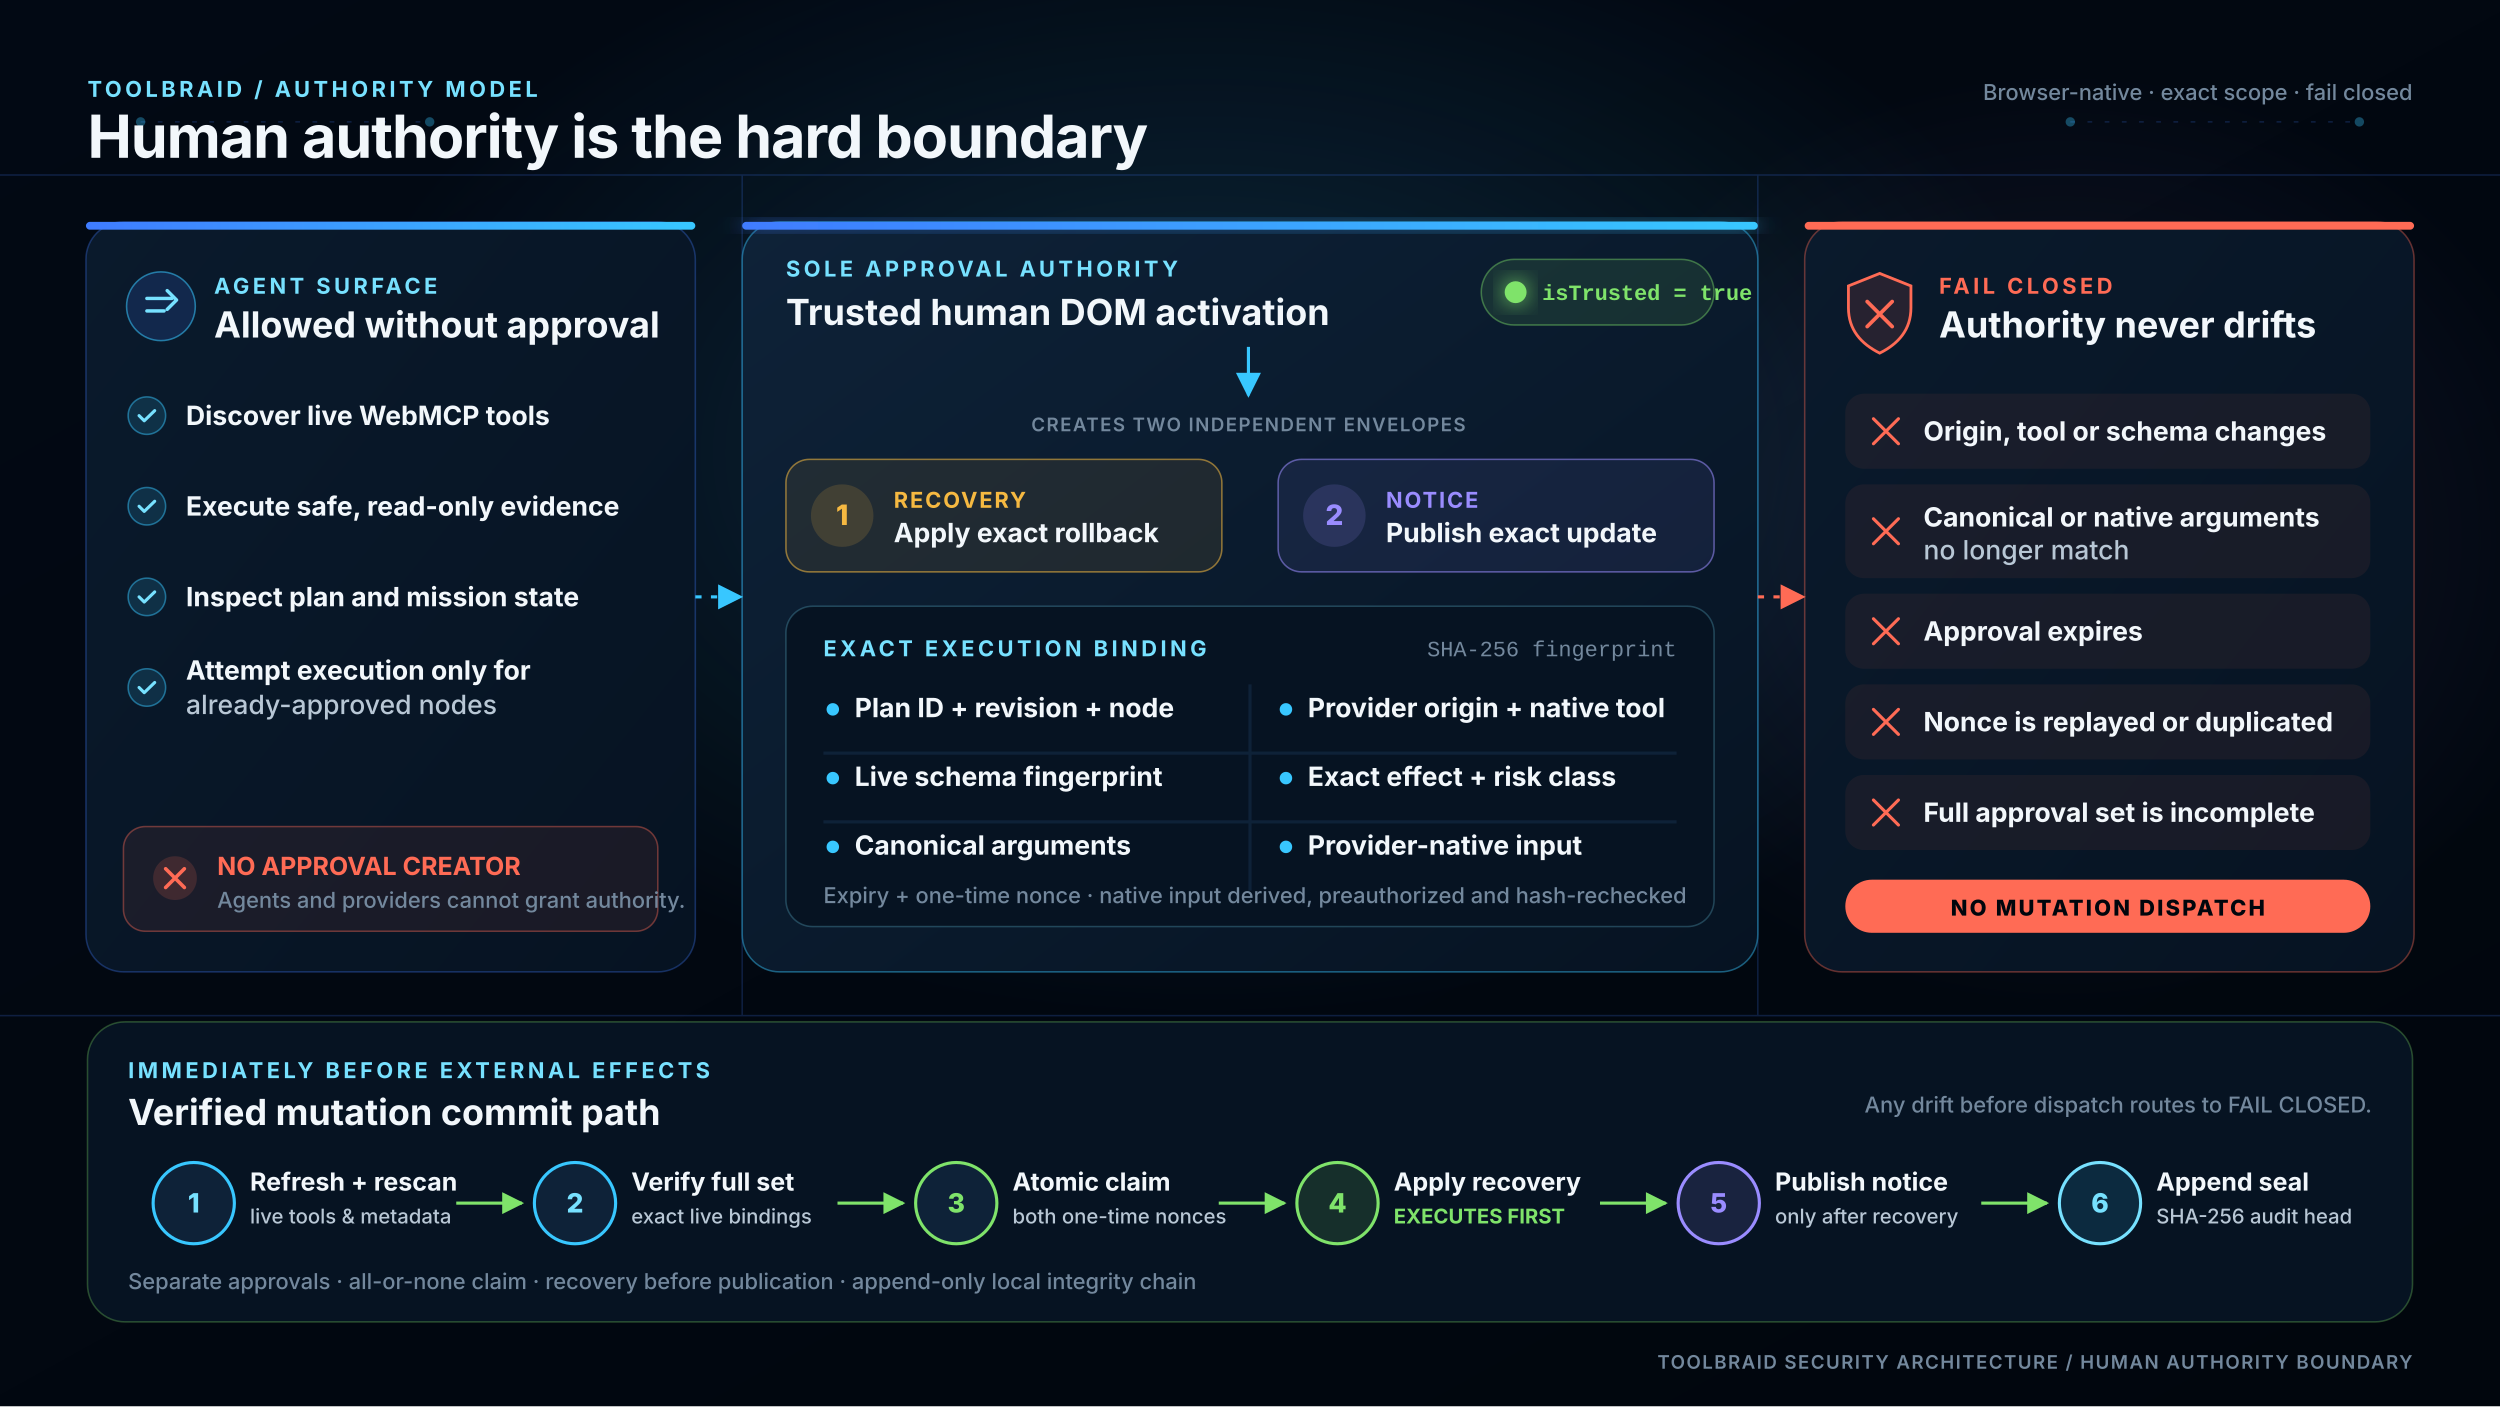
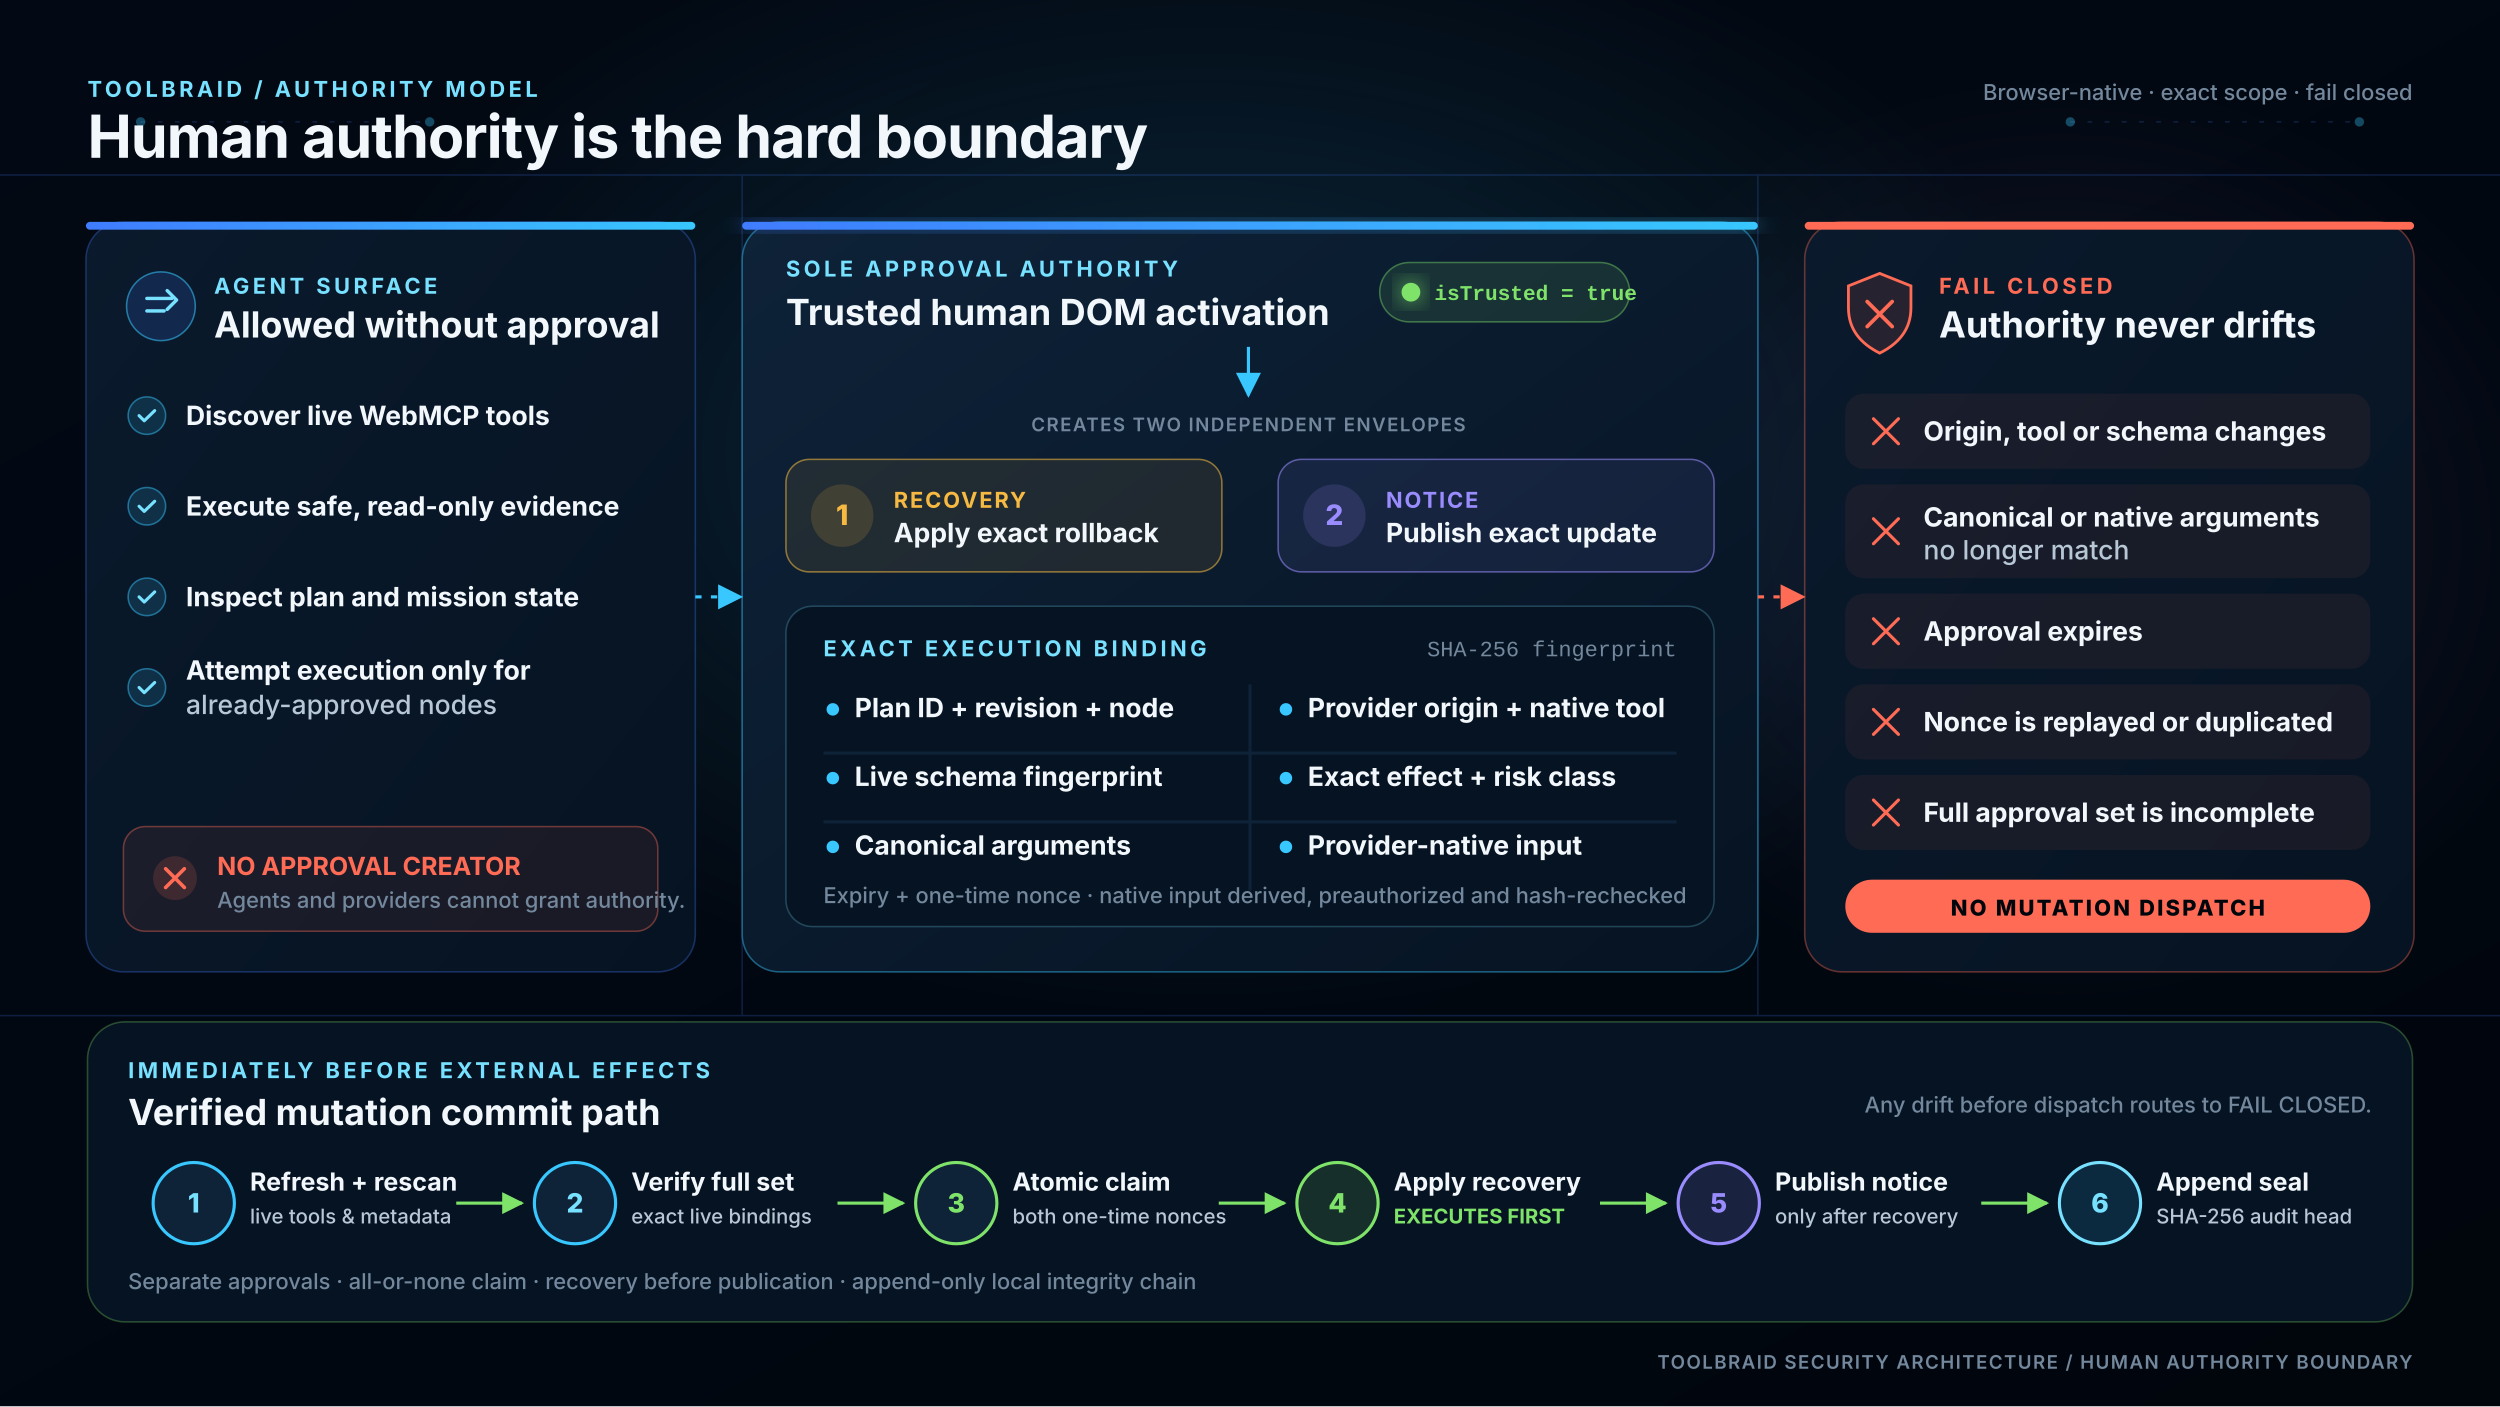
<svg xmlns="http://www.w3.org/2000/svg" width="1600" height="900" viewBox="0 0 1600 900" role="img" aria-labelledby="title desc">
  <defs>
    <linearGradient id="background" x1="0" y1="0" x2="1" y2="1">
      <stop offset="0" stop-color="#020914" />
      <stop offset="1" stop-color="#01060d" />
    </linearGradient>
    <linearGradient id="surface" x1="0" y1="0" x2="1" y2="1">
      <stop offset="0" stop-color="#0a1a2c" />
      <stop offset="1" stop-color="#061322" />
    </linearGradient>
    <linearGradient id="surfaceStrong" x1="0" y1="0" x2="1" y2="1">
      <stop offset="0" stop-color="#0e2238" />
      <stop offset="1" stop-color="#061322" />
    </linearGradient>
    <linearGradient id="authority" x1="0" y1="0" x2="1" y2="0">
      <stop offset="0" stop-color="#3f7cff" />
      <stop offset="1" stop-color="#38c7ff" />
    </linearGradient>
    <linearGradient id="execution" x1="0" y1="0" x2="1" y2="0">
      <stop offset="0" stop-color="#38c7ff" />
      <stop offset="0.55" stop-color="#7fe36a" />
      <stop offset="1" stop-color="#77e1ff" />
    </linearGradient>
    <radialGradient id="cyanGlow" cx="50%" cy="50%" r="50%">
      <stop offset="0" stop-color="#38c7ff" stop-opacity="0.18" />
      <stop offset="1" stop-color="#38c7ff" stop-opacity="0" />
    </radialGradient>
    <radialGradient id="purpleGlow" cx="50%" cy="50%" r="50%">
      <stop offset="0" stop-color="#9a8cff" stop-opacity="0.12" />
      <stop offset="1" stop-color="#9a8cff" stop-opacity="0" />
    </radialGradient>
    <filter id="softGlow" x="-50%" y="-50%" width="200%" height="200%">
      <feGaussianBlur stdDeviation="7" result="blur" />
      <feMerge>
        <feMergeNode in="blur" />
        <feMergeNode in="SourceGraphic" />
      </feMerge>
    </filter>
    <marker id="arrowCyan" viewBox="0 0 10 10" refX="9" refY="5" markerWidth="8" markerHeight="8" orient="auto">
      <path d="M 0 0 L 10 5 L 0 10 z" fill="#38c7ff" />
    </marker>
    <marker id="arrowGreen" viewBox="0 0 10 10" refX="9" refY="5" markerWidth="7" markerHeight="7" orient="auto">
      <path d="M 0 0 L 10 5 L 0 10 z" fill="#7fe36a" />
    </marker>
    <marker id="arrowRed" viewBox="0 0 10 10" refX="9" refY="5" markerWidth="8" markerHeight="8" orient="auto">
      <path d="M 0 0 L 10 5 L 0 10 z" fill="#ff6b55" />
    </marker>
    <style>
      .sans { font-family: Inter, ui-sans-serif, -apple-system, BlinkMacSystemFont, "Segoe UI", sans-serif; }
      .mono { font-family: "SFMono-Regular", Consolas, "Liberation Mono", monospace; }
      .title { fill: #f2f7fb; font-size: 38px; font-weight: 700; letter-spacing: -0.7px; }
      .subtitle { fill: #b8c7d5; font-size: 18px; font-weight: 400; }
      .eyebrow { fill: #77e1ff; font-size: 14px; font-weight: 700; letter-spacing: 2.2px; }
      .panelTitle { fill: #f2f7fb; font-size: 23px; font-weight: 700; }
      .body { fill: #b8c7d5; font-size: 17px; font-weight: 500; }
      .bodyStrong { fill: #f2f7fb; font-size: 17px; font-weight: 650; }
      .small { fill: #73889d; font-size: 14px; font-weight: 500; }
      .micro { fill: #73889d; font-size: 12px; font-weight: 600; letter-spacing: 0.9px; }
      .stepTitle { fill: #f2f7fb; font-size: 16px; font-weight: 700; }
      .stepDetail { fill: #b8c7d5; font-size: 13px; font-weight: 500; }
    </style>
  </defs>
  <rect width="1600" height="900" fill="url(#background)" />
  <ellipse cx="770" cy="290" rx="570" ry="360" fill="url(#cyanGlow)" />
  <ellipse cx="1320" cy="345" rx="340" ry="300" fill="url(#purpleGlow)" />
  <g opacity="0.2" stroke="#3f7cff" stroke-width="1">
    <path d="M0 112H1600M0 650H1600M475 112V650M1125 112V650" />
    <path d="M90 78H275M1325 78H1510" stroke-dasharray="3 8" />
  </g>
  <g fill="#38c7ff" opacity="0.34">
    <circle cx="90" cy="78" r="3" />
    <circle cx="275" cy="78" r="3" />
    <circle cx="1325" cy="78" r="3" />
    <circle cx="1510" cy="78" r="3" />
  </g>
  <g class="sans">
    <text x="56" y="62" class="eyebrow">TOOLBRAID / AUTHORITY MODEL</text>
    <text x="56" y="101" class="title">Human authority is the hard boundary</text>
    <text x="1544" y="64" text-anchor="end" class="small">Browser-native · exact scope · fail closed</text>
    <g aria-label="Agent permissions" transform="translate(-1 0)">
      <rect x="56" y="142" width="390" height="480" rx="24" fill="url(#surface)" stroke="#3f7cff" stroke-opacity="0.32" />
      <rect x="56" y="142" width="390" height="5" rx="2.5" fill="url(#authority)" />
      <g transform="translate(82 174)">
        <circle cx="22" cy="22" r="22" fill="#3f7cff" fill-opacity="0.16" stroke="#38c7ff" stroke-opacity="0.55" />
        <path d="M13 17h16M13 25h11M26 12l6 6-6 6" fill="none" stroke="#77e1ff" stroke-width="2.2" stroke-linecap="round" stroke-linejoin="round" />
      </g>
      <text x="138" y="188" class="eyebrow">AGENT SURFACE</text>
      <text x="138" y="216" class="panelTitle">Allowed without approval</text>
      <g transform="translate(82 253)">
        <g>
          <circle cx="13" cy="13" r="12" fill="#38c7ff" fill-opacity="0.14" stroke="#38c7ff" stroke-opacity="0.48" />
          <path d="m8 13 3.3 3.3L18 9.8" fill="none" stroke="#77e1ff" stroke-width="2" stroke-linecap="round" stroke-linejoin="round" />
          <text x="38" y="19" class="bodyStrong">Discover live WebMCP tools</text>
        </g>
        <g transform="translate(0 58)">
          <circle cx="13" cy="13" r="12" fill="#38c7ff" fill-opacity="0.14" stroke="#38c7ff" stroke-opacity="0.48" />
          <path d="m8 13 3.3 3.3L18 9.8" fill="none" stroke="#77e1ff" stroke-width="2" stroke-linecap="round" stroke-linejoin="round" />
          <text x="38" y="19" class="bodyStrong">Execute safe, read-only evidence</text>
        </g>
        <g transform="translate(0 116)">
          <circle cx="13" cy="13" r="12" fill="#38c7ff" fill-opacity="0.14" stroke="#38c7ff" stroke-opacity="0.48" />
          <path d="m8 13 3.3 3.3L18 9.8" fill="none" stroke="#77e1ff" stroke-width="2" stroke-linecap="round" stroke-linejoin="round" />
          <text x="38" y="19" class="bodyStrong">Inspect plan and mission state</text>
        </g>
        <g transform="translate(0 174)">
          <circle cx="13" cy="13" r="12" fill="#38c7ff" fill-opacity="0.14" stroke="#38c7ff" stroke-opacity="0.48" />
          <path d="m8 13 3.3 3.3L18 9.8" fill="none" stroke="#77e1ff" stroke-width="2" stroke-linecap="round" stroke-linejoin="round" />
          <text x="38" y="8" class="bodyStrong">Attempt execution only for</text>
          <text x="38" y="30" class="body">already-approved nodes</text>
        </g>
      </g>
      <rect x="80" y="529" width="342" height="67" rx="14" fill="#ff6b55" fill-opacity="0.08" stroke="#ff6b55" stroke-opacity="0.4" />
      <g transform="translate(98 547)">
        <circle cx="15" cy="15" r="14" fill="#ff6b55" fill-opacity="0.16" />
        <path d="M9 9l12 12M21 9 9 21" fill="none" stroke="#ff6b55" stroke-width="2.3" stroke-linecap="round" />
        <text x="42" y="13" fill="#ff6b55" font-size="16" font-weight="750">NO APPROVAL CREATOR</text>
        <text x="42" y="34" class="small">Agents and providers cannot grant authority.</text>
      </g>
    </g>
    <g aria-label="Trusted human approval gate" transform="translate(-1 0)">
      <rect x="476" y="142" width="650" height="480" rx="24" fill="url(#surfaceStrong)" stroke="#38c7ff" stroke-opacity="0.44" />
      <rect x="476" y="142" width="650" height="5" rx="2.5" fill="url(#authority)" filter="url(#softGlow)" />
      <text x="504" y="177" class="eyebrow">SOLE APPROVAL AUTHORITY</text>
      <text x="504" y="208" class="panelTitle">Trusted human DOM activation</text>
-       <g transform="translate(949 166)">
-         <rect width="149" height="42" rx="21" fill="#7fe36a" fill-opacity="0.11" stroke="#7fe36a" stroke-opacity="0.42" />
-         <circle cx="22" cy="21" r="7" fill="#7fe36a" filter="url(#softGlow)" />
-         <text x="39" y="26" fill="#7fe36a" font-size="14" font-weight="700" class="mono">isTrusted = true</text>
+       <g transform="translate(884 168)">
+         <rect width="160" height="38" rx="19" fill="#7fe36a" fill-opacity="0.11" stroke="#7fe36a" stroke-opacity="0.42" />
+         <circle cx="20" cy="19" r="6" fill="#7fe36a" filter="url(#softGlow)" />
+         <text x="35" y="24" fill="#7fe36a" font-size="13.5" font-weight="700" class="mono">isTrusted = true</text>
      </g>
      <path d="M800 222v31" stroke="#38c7ff" stroke-width="2" marker-end="url(#arrowCyan)" />
      <text x="800" y="276" text-anchor="middle" class="micro">CREATES TWO INDEPENDENT ENVELOPES</text>
      <g transform="translate(504 294)">
        <rect width="279" height="72" rx="15" fill="#f6b941" fill-opacity="0.09" stroke="#f6b941" stroke-opacity="0.55" />
        <circle cx="36" cy="36" r="20" fill="#f6b941" fill-opacity="0.15" />
        <text x="36" y="42" text-anchor="middle" fill="#f6b941" font-size="18" font-weight="800">1</text>
        <text x="69" y="31" fill="#f6b941" font-size="14" font-weight="750" letter-spacing="1.2">RECOVERY</text>
        <text x="69" y="53" class="bodyStrong">Apply exact rollback</text>
      </g>
      <g transform="translate(819 294)">
        <rect width="279" height="72" rx="15" fill="#9a8cff" fill-opacity="0.09" stroke="#9a8cff" stroke-opacity="0.55" />
        <circle cx="36" cy="36" r="20" fill="#9a8cff" fill-opacity="0.15" />
        <text x="36" y="42" text-anchor="middle" fill="#9a8cff" font-size="18" font-weight="800">2</text>
        <text x="69" y="31" fill="#9a8cff" font-size="14" font-weight="750" letter-spacing="1.2">NOTICE</text>
        <text x="69" y="53" class="bodyStrong">Publish exact update</text>
      </g>
      <rect x="504" y="388" width="594" height="205" rx="17" fill="#061322" stroke="#77e1ff" stroke-opacity="0.24" />
      <text x="528" y="420" class="eyebrow">EXACT EXECUTION BINDING</text>
      <text x="1074" y="420" text-anchor="end" class="small mono">SHA-256 fingerprint</text>
      <path d="M801 438v132M528 482h546M528 526h546" stroke="#0e2238" stroke-width="2" />
      <g transform="translate(528 447)">
        <circle cx="6" cy="7" r="4" fill="#38c7ff" />
        <text x="20" y="12" class="bodyStrong">Plan ID + revision + node</text>
        <circle cx="296" cy="7" r="4" fill="#38c7ff" />
        <text x="310" y="12" class="bodyStrong">Provider origin + native tool</text>
      </g>
      <g transform="translate(528 491)">
        <circle cx="6" cy="7" r="4" fill="#38c7ff" />
        <text x="20" y="12" class="bodyStrong">Live schema fingerprint</text>
        <circle cx="296" cy="7" r="4" fill="#38c7ff" />
        <text x="310" y="12" class="bodyStrong">Exact effect + risk class</text>
      </g>
      <g transform="translate(528 535)">
        <circle cx="6" cy="7" r="4" fill="#38c7ff" />
        <text x="20" y="12" class="bodyStrong">Canonical arguments</text>
        <circle cx="296" cy="7" r="4" fill="#38c7ff" />
        <text x="310" y="12" class="bodyStrong">Provider-native input</text>
      </g>
      <text x="528" y="578" class="small">Expiry + one-time nonce · native input derived, preauthorized and hash-rechecked</text>
    </g>
    <g aria-label="Fail-closed conditions" transform="translate(-1 0)">
      <rect x="1156" y="142" width="390" height="480" rx="24" fill="url(#surface)" stroke="#ff6b55" stroke-opacity="0.38" />
      <rect x="1156" y="142" width="390" height="5" rx="2.5" fill="#ff6b55" />
      <g transform="translate(1182 174)">
        <path d="M22 1 42 9v14c0 14-8 23-20 29C10 46 2 37 2 23V9z" fill="#ff6b55" fill-opacity="0.12" stroke="#ff6b55" stroke-width="1.8" />
        <path d="m14 19 16 16M30 19 14 35" fill="none" stroke="#ff6b55" stroke-width="2.4" stroke-linecap="round" />
      </g>
      <text x="1242" y="188" fill="#ff6b55" font-size="14" font-weight="750" letter-spacing="2.2">FAIL CLOSED</text>
      <text x="1242" y="216" class="panelTitle">Authority never drifts</text>
      <g transform="translate(1182 252)">
        <g>
          <rect width="336" height="48" rx="12" fill="#ff6b55" fill-opacity="0.07" />
          <path d="M18 16l16 16M34 16 18 32" stroke="#ff6b55" stroke-width="2" stroke-linecap="round" />
          <text x="50" y="30" class="bodyStrong">Origin, tool or schema changes</text>
        </g>
        <g transform="translate(0 58)">
          <rect width="336" height="60" rx="12" fill="#ff6b55" fill-opacity="0.07" />
          <path d="M18 22l16 16M34 22 18 38" stroke="#ff6b55" stroke-width="2" stroke-linecap="round" />
          <text x="50" y="27" class="bodyStrong">Canonical or native arguments</text>
          <text x="50" y="48" class="body">no longer match</text>
        </g>
        <g transform="translate(0 128)">
          <rect width="336" height="48" rx="12" fill="#ff6b55" fill-opacity="0.07" />
          <path d="M18 16l16 16M34 16 18 32" stroke="#ff6b55" stroke-width="2" stroke-linecap="round" />
          <text x="50" y="30" class="bodyStrong">Approval expires</text>
        </g>
        <g transform="translate(0 186)">
          <rect width="336" height="48" rx="12" fill="#ff6b55" fill-opacity="0.07" />
          <path d="M18 16l16 16M34 16 18 32" stroke="#ff6b55" stroke-width="2" stroke-linecap="round" />
          <text x="50" y="30" class="bodyStrong">Nonce is replayed or duplicated</text>
        </g>
        <g transform="translate(0 244)">
          <rect width="336" height="48" rx="12" fill="#ff6b55" fill-opacity="0.07" />
          <path d="M18 16l16 16M34 16 18 32" stroke="#ff6b55" stroke-width="2" stroke-linecap="round" />
          <text x="50" y="30" class="bodyStrong">Full approval set is incomplete</text>
        </g>
      </g>
      <rect x="1182" y="563" width="336" height="34" rx="17" fill="#ff6b55" />
      <text x="1350" y="586" text-anchor="middle" fill="#01060d" font-size="14" font-weight="800" letter-spacing="1.4">NO MUTATION DISPATCH</text>
    </g>
    <path d="M445 382h29" stroke="#38c7ff" stroke-width="2" stroke-dasharray="4 6" marker-end="url(#arrowCyan)" />
    <path d="M1125 382h29" stroke="#ff6b55" stroke-width="2" stroke-dasharray="4 6" marker-end="url(#arrowRed)" />
    <g aria-label="Ordered mutation commit path">
      <rect x="56" y="654" width="1488" height="192" rx="24" fill="#061322" stroke="#7fe36a" stroke-opacity="0.3" />
      <text x="82" y="690" class="eyebrow">IMMEDIATELY BEFORE EXTERNAL EFFECTS</text>
      <text x="82" y="720" class="panelTitle">Verified mutation commit path</text>
      <text x="1518" y="712" text-anchor="end" class="small">Any drift before dispatch routes to FAIL CLOSED.</text>
      <path d="M155 770H1437" stroke="url(#execution)" stroke-width="3" stroke-opacity="0.55" />
      <g transform="translate(82 744)">
        <circle cx="42" cy="26" r="26" fill="#0e2238" stroke="#38c7ff" stroke-width="2" />
        <text x="42" y="32" text-anchor="middle" fill="#77e1ff" font-size="17" font-weight="800">1</text>
        <text x="78" y="18" class="stepTitle">Refresh + rescan</text>
        <text x="78" y="39" class="stepDetail">live tools &amp; metadata</text>
      </g>
      <path d="M292 770h42" stroke="#7fe36a" stroke-width="2" marker-end="url(#arrowGreen)" />
      <g transform="translate(326 744)">
        <circle cx="42" cy="26" r="26" fill="#0e2238" stroke="#38c7ff" stroke-width="2" />
        <text x="42" y="32" text-anchor="middle" fill="#77e1ff" font-size="17" font-weight="800">2</text>
        <text x="78" y="18" class="stepTitle">Verify full set</text>
        <text x="78" y="39" class="stepDetail">exact live bindings</text>
      </g>
      <path d="M536 770h42" stroke="#7fe36a" stroke-width="2" marker-end="url(#arrowGreen)" />
      <g transform="translate(570 744)">
        <circle cx="42" cy="26" r="26" fill="#0e2238" stroke="#7fe36a" stroke-width="2" />
        <text x="42" y="32" text-anchor="middle" fill="#7fe36a" font-size="17" font-weight="800">3</text>
        <text x="78" y="18" class="stepTitle">Atomic claim</text>
        <text x="78" y="39" class="stepDetail">both one-time nonces</text>
      </g>
      <path d="M780 770h42" stroke="#7fe36a" stroke-width="2" marker-end="url(#arrowGreen)" />
      <g transform="translate(814 744)">
        <circle cx="42" cy="26" r="26" fill="#7fe36a" fill-opacity="0.14" stroke="#7fe36a" stroke-width="2" />
        <text x="42" y="32" text-anchor="middle" fill="#7fe36a" font-size="17" font-weight="800">4</text>
        <text x="78" y="18" class="stepTitle">Apply recovery</text>
        <text x="78" y="39" fill="#7fe36a" font-size="13" font-weight="700">EXECUTES FIRST</text>
      </g>
      <path d="M1024 770h42" stroke="#7fe36a" stroke-width="2" marker-end="url(#arrowGreen)" />
      <g transform="translate(1058 744)">
        <circle cx="42" cy="26" r="26" fill="#9a8cff" fill-opacity="0.13" stroke="#9a8cff" stroke-width="2" />
        <text x="42" y="32" text-anchor="middle" fill="#9a8cff" font-size="17" font-weight="800">5</text>
        <text x="78" y="18" class="stepTitle">Publish notice</text>
        <text x="78" y="39" class="stepDetail">only after recovery</text>
      </g>
      <path d="M1268 770h42" stroke="#7fe36a" stroke-width="2" marker-end="url(#arrowGreen)" />
      <g transform="translate(1302 744)">
        <circle cx="42" cy="26" r="26" fill="#38c7ff" fill-opacity="0.13" stroke="#77e1ff" stroke-width="2" />
        <text x="42" y="32" text-anchor="middle" fill="#77e1ff" font-size="17" font-weight="800">6</text>
        <text x="78" y="18" class="stepTitle">Append seal</text>
        <text x="78" y="39" class="stepDetail">SHA-256 audit head</text>
      </g>
      <text x="82" y="825" class="small">Separate approvals · all-or-none claim · recovery before publication · append-only local integrity chain</text>
    </g>
    <text x="1544" y="876" text-anchor="end" class="micro">TOOLBRAID SECURITY ARCHITECTURE / HUMAN AUTHORITY BOUNDARY</text>
  </g>
</svg>
